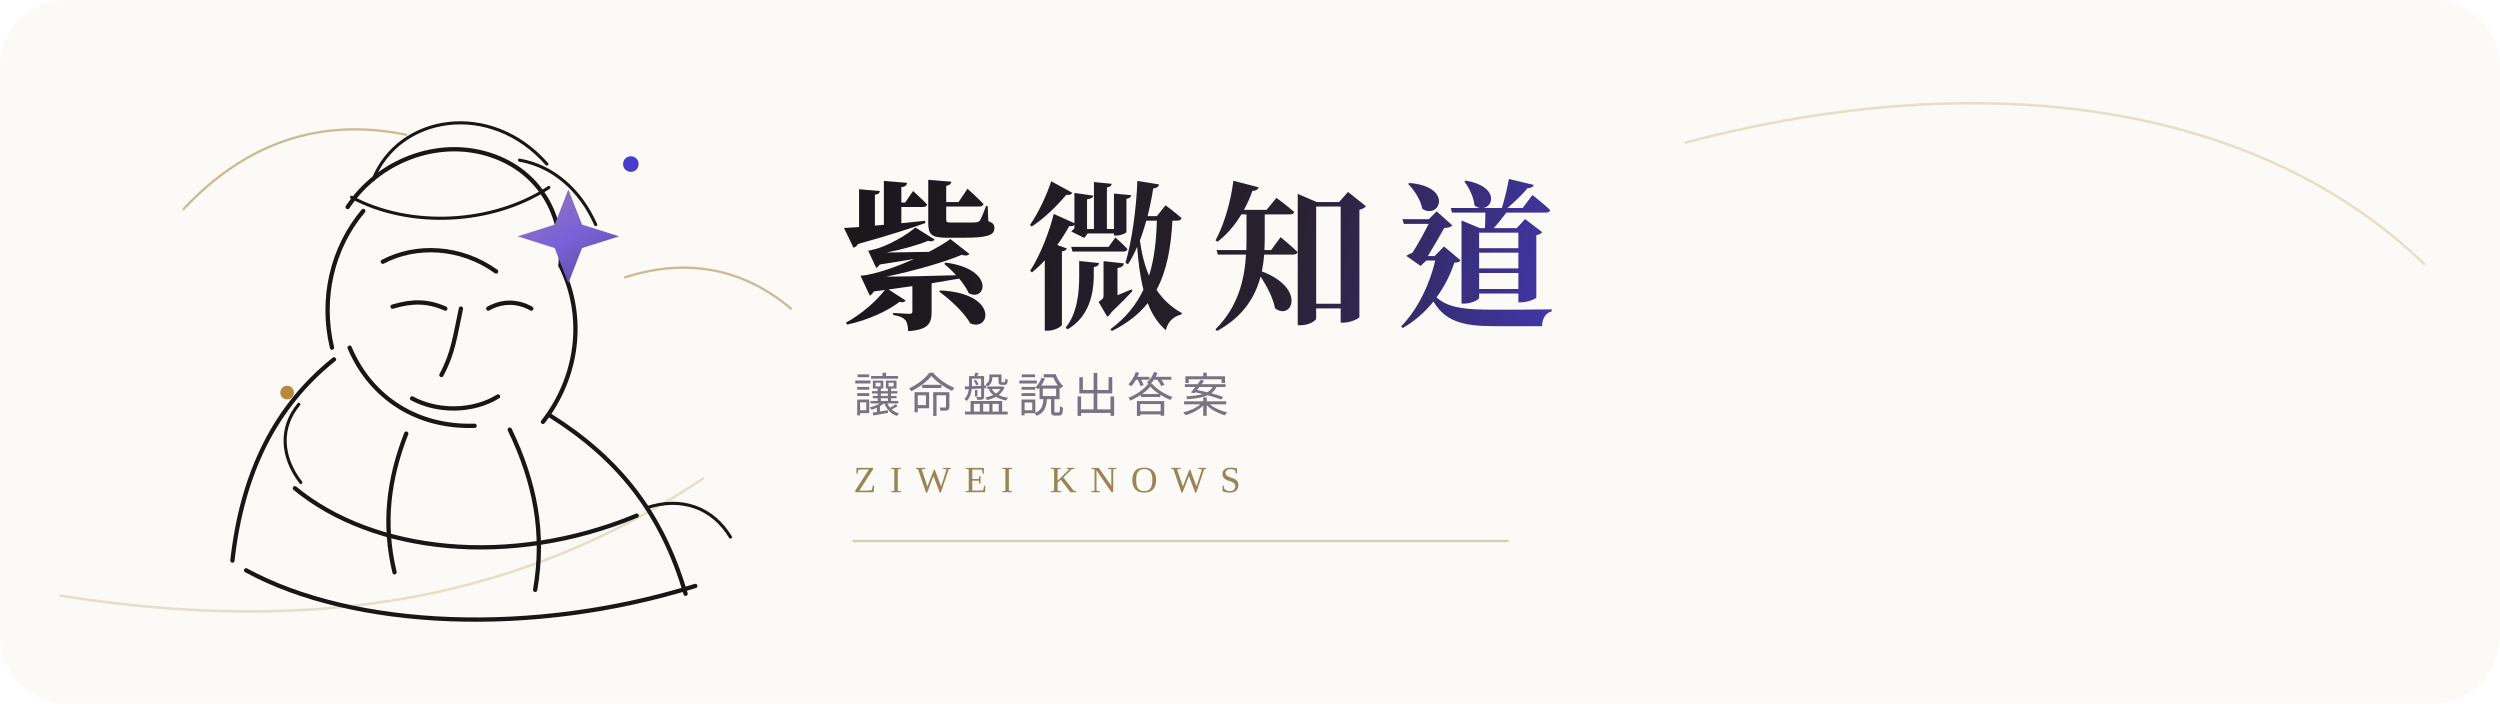
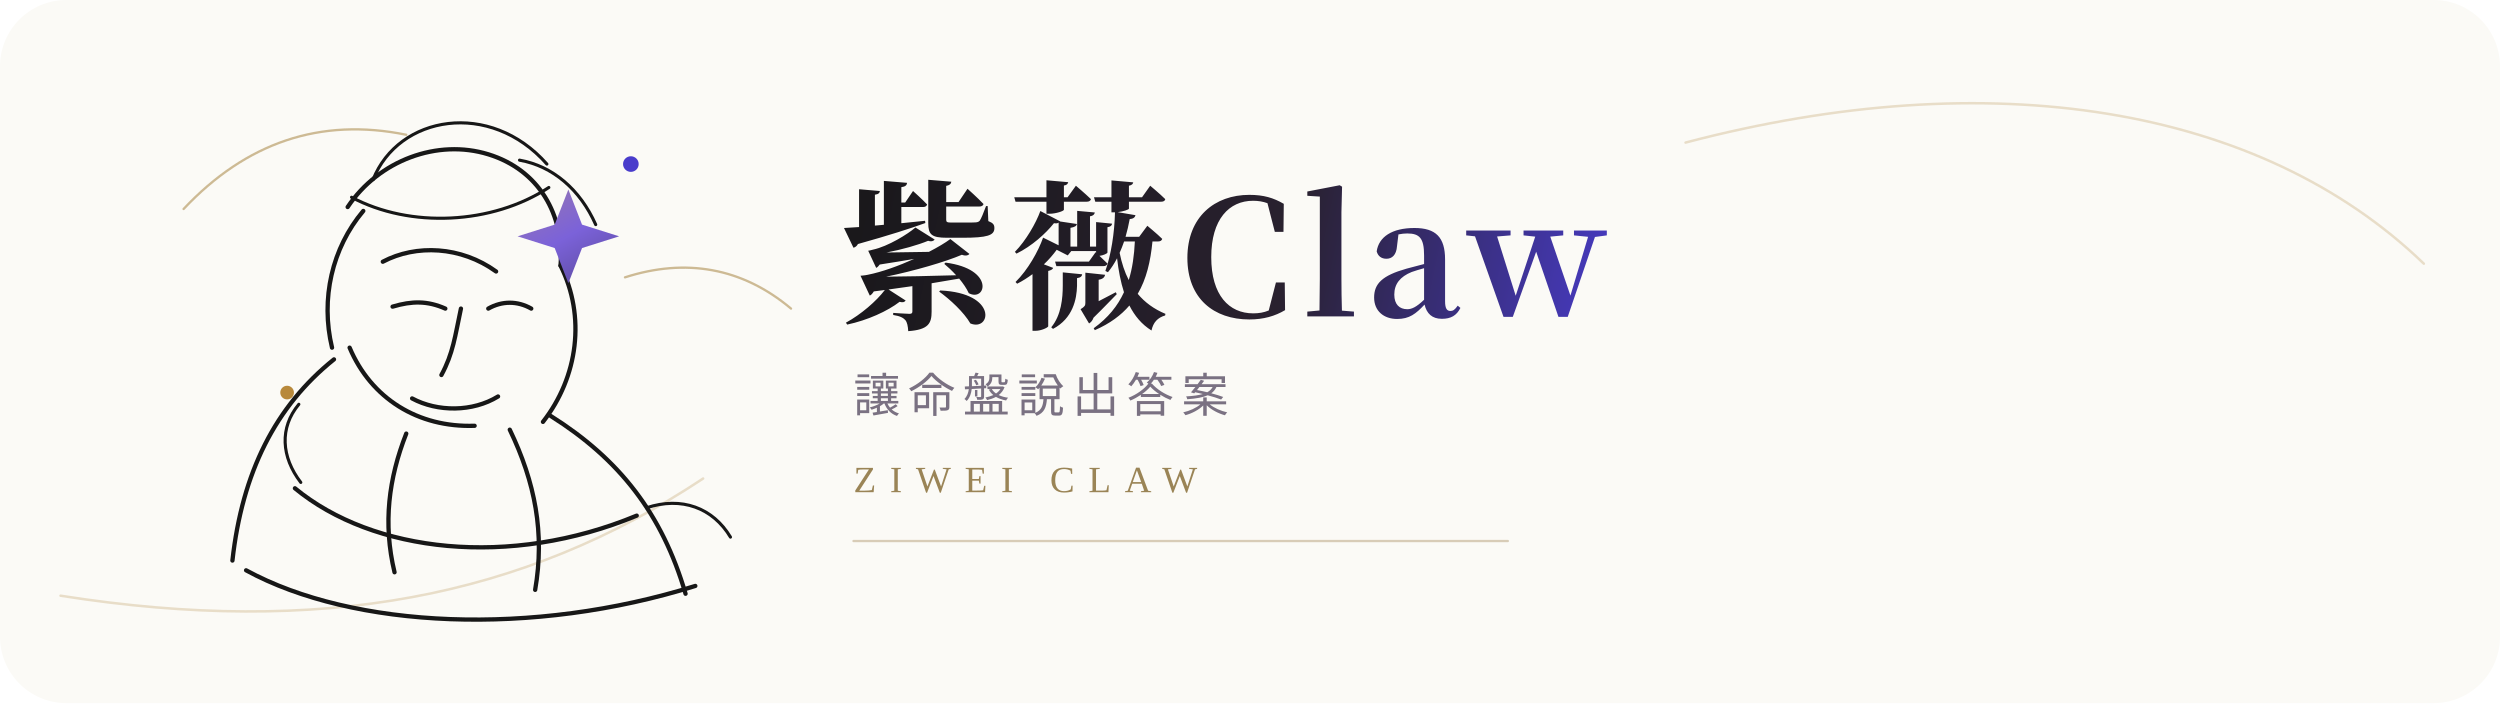
<svg xmlns="http://www.w3.org/2000/svg" width="1280" height="360" viewBox="0 0 1280 360" fill="none" role="img" aria-labelledby="title desc">
  <defs>
    <linearGradient id="ink" x1="367" y1="126" x2="820" y2="222" gradientUnits="userSpaceOnUse">
      <stop stop-color="#151515" />
      <stop offset="0.62" stop-color="#29212F" />
      <stop offset="1" stop-color="#493CCB" />
    </linearGradient>
    <linearGradient id="star" x1="168" y1="63" x2="263" y2="238" gradientUnits="userSpaceOnUse">
      <stop stop-color="#D8A94E" />
      <stop offset="0.55" stop-color="#7B62D9" />
      <stop offset="1" stop-color="#1F1B2A" />
    </linearGradient>
  </defs>
  <rect width="1280" height="360" rx="34" fill="#FBFAF6" />
  <path d="M31 305C164 326 268 306 360 245" stroke="#E8DDC8" stroke-width="1.3" stroke-linecap="round" />
  <path d="M863 73C1019 32 1157 54 1241 135" stroke="#E8DDC8" stroke-width="1.3" stroke-linecap="round" />
  <g stroke="#171717" stroke-width="2.2" stroke-linecap="round" stroke-linejoin="round">
    <path d="M178 106C194 82 224 71 250 79C276 87 289 110 287 136" />
    <path d="M186 108C170 127 164 153 170 178" />
    <path d="M287 136C300 162 296 193 278 216" />
    <path d="M179 178C190 204 214 219 243 218" />
    <path d="M196 134C213 125 236 126 254 139" />
    <path d="M201 157C211 154 219 154 228 158" />
    <path d="M250 158C257 154 265 154 272 158" />
    <path d="M236 158C233 172 232 181 226 192" />
    <path d="M211 204C224 211 242 211 255 203" />
    <path d="M171 184C141 208 124 242 119 287" />
    <path d="M282 213C317 235 339 263 351 304" />
    <path d="M151 250C191 283 261 291 326 264" />
    <path d="M126 292C181 322 273 326 356 300" />
    <path d="M208 222C199 245 196 268 202 293" />
    <path d="M261 220C274 247 279 273 274 302" />
  </g>
  <g stroke="#171717" stroke-width="1.6" stroke-linecap="round" stroke-linejoin="round">
    <path d="M180 101C210 117 252 115 281 96" />
    <path d="M191 92C204 59 251 51 280 84" />
    <path d="M266 82C283 85 297 97 305 115" />
    <path d="M154 247C144 234 143 219 153 207" />
    <path d="M331 260C349 254 365 260 374 275" />
  </g>
  <path d="M291 97L298 115L317 121L298 127L291 145L284 127L265 121L284 115L291 97Z" fill="url(#star)" />
  <circle cx="323" cy="84" r="4" fill="#493CCB" />
  <circle cx="147" cy="201" r="3.5" fill="#B8893B" />
  <path d="M94 107C126 73 164 60 208 69" stroke="#CDBA94" stroke-width="1.2" stroke-linecap="round" />
  <path d="M320 142C351 132 380 137 405 158" stroke="#CDBA94" stroke-width="1.2" stroke-linecap="round" />
-   <text x="430" y="162" fill="url(#ink)" font-family="'Noto Serif TC', 'Noto Serif CJK TC', 'Songti TC', serif" font-size="82" font-weight="700" letter-spacing="13">紫微知道</text>
+   <text x="430" y="162" fill="url(#ink)" font-family="'Noto Serif TC', 'Noto Serif CJK TC', 'Songti TC', serif" font-size="82" font-weight="700" letter-spacing="5">紫薇Claw</text>
  <text x="437" y="211" fill="#7A7182" font-family="'Noto Sans TC', 'Microsoft JhengHei', Arial, sans-serif" font-size="24" font-weight="400" letter-spacing="4">讓命盤說出答案</text>
-   <text x="437" y="252" fill="#9A8456" font-family="Georgia, 'Times New Roman', serif" font-size="19" font-weight="400" letter-spacing="7">ZIWEI KNOWS</text>
+   <text x="437" y="252" fill="#9A8456" font-family="Georgia, 'Times New Roman', serif" font-size="19" font-weight="400" letter-spacing="7">ZIWEI CLAW</text>
  <path d="M437 277H772" stroke="#D8CCB7" stroke-width="1.2" stroke-linecap="round" />
</svg>
